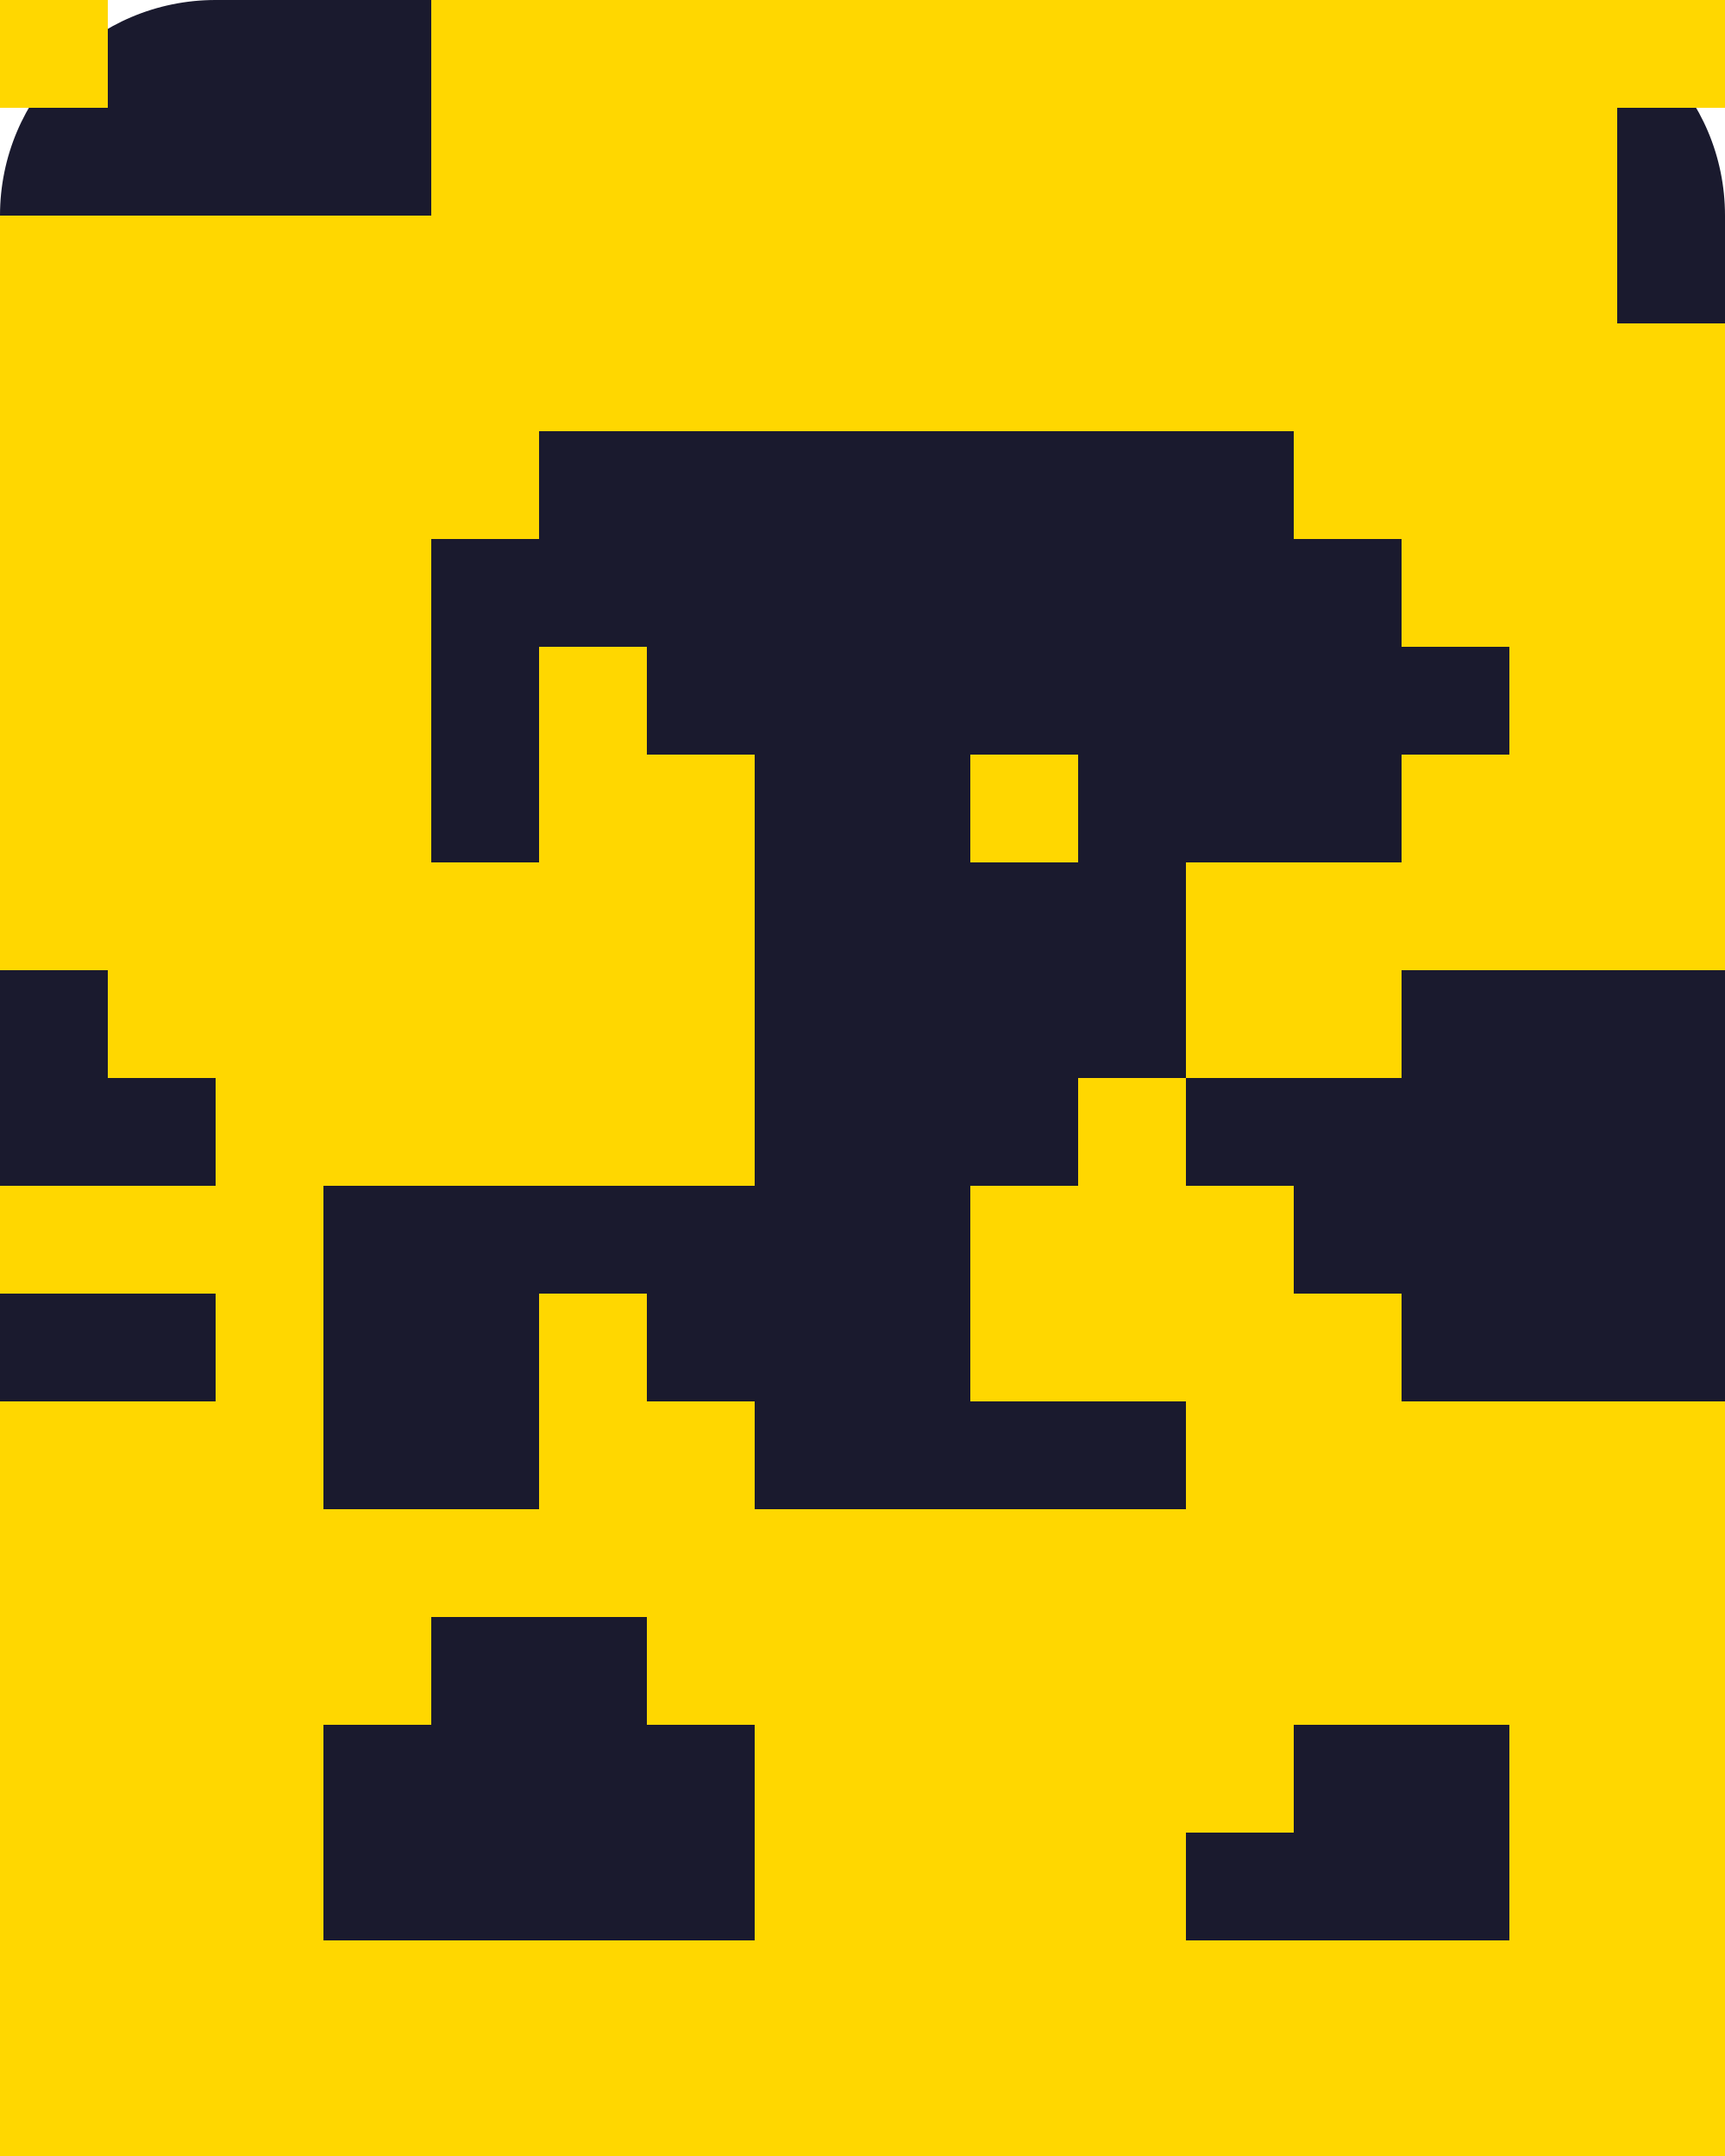
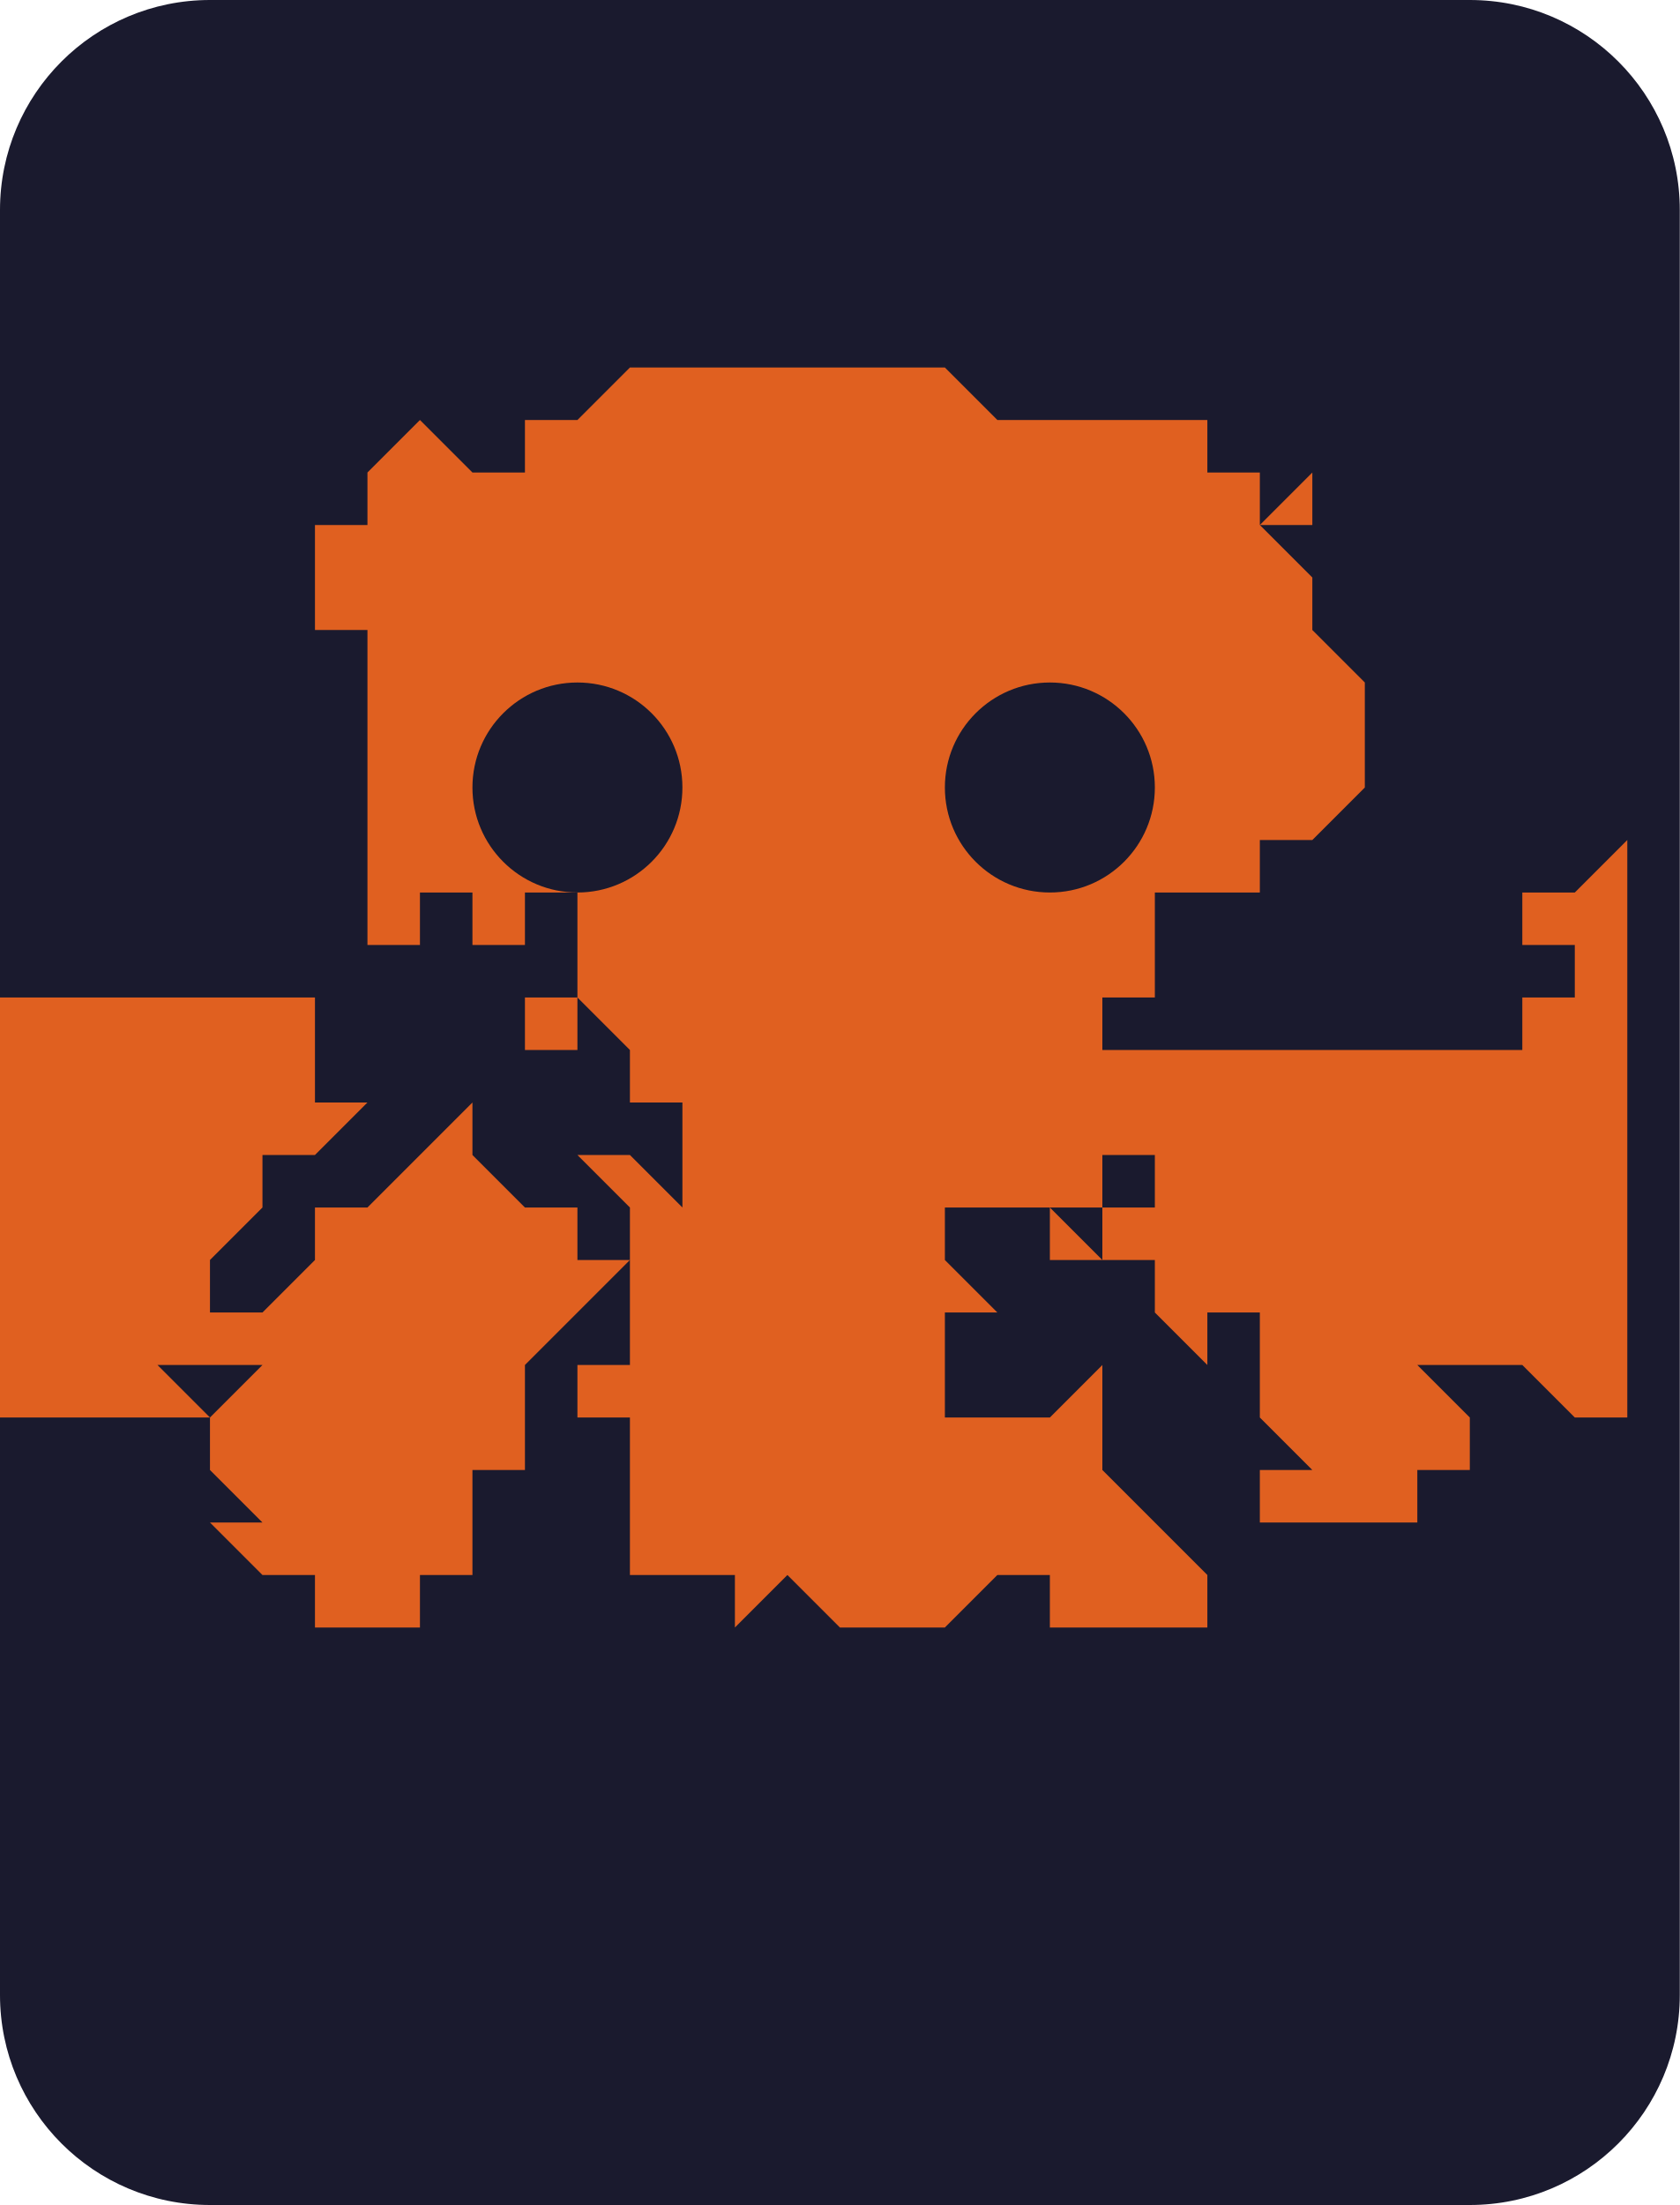
- <svg xmlns="http://www.w3.org/2000/svg" viewBox="0 0 32 40" width="32" height="40">
-   <rect width="32" height="40" fill="#1a1a2e" rx="4" />
-   <g fill="#ffd700">
-     <rect x="0" y="0" width="2" height="2" />
-     <rect x="8" y="0" width="24" height="2" />
-     <rect x="8" y="2" width="22" height="2" />
-     <rect x="0" y="4" width="30" height="2" />
-     <rect x="0" y="6" width="32" height="2" />
-     <rect x="0" y="8" width="10" height="2" />
-     <rect x="24" y="8" width="8" height="2" />
-     <rect x="0" y="10" width="8" height="2" />
-     <rect x="26" y="10" width="6" height="2" />
-     <rect x="0" y="12" width="8" height="2" />
-     <rect x="10" y="12" width="2" height="2" />
-     <rect x="28" y="12" width="4" height="2" />
-     <rect x="0" y="14" width="8" height="2" />
-     <rect x="10" y="14" width="4" height="2" />
-     <rect x="18" y="14" width="2" height="2" />
-     <rect x="26" y="14" width="6" height="2" />
-     <rect x="0" y="16" width="14" height="2" />
-     <rect x="22" y="16" width="10" height="2" />
-     <rect x="2" y="18" width="12" height="2" />
-     <rect x="22" y="18" width="4" height="2" />
-     <rect x="4" y="20" width="10" height="2" />
-     <rect x="20" y="20" width="2" height="2" />
-     <rect x="0" y="22" width="6" height="2" />
-     <rect x="18" y="22" width="6" height="2" />
-     <rect x="4" y="24" width="2" height="2" />
-     <rect x="10" y="24" width="2" height="2" />
-     <rect x="18" y="24" width="8" height="2" />
-     <rect x="0" y="26" width="6" height="2" />
-     <rect x="10" y="26" width="4" height="2" />
-     <rect x="22" y="26" width="10" height="2" />
-     <rect x="0" y="28" width="32" height="2" />
-     <rect x="0" y="30" width="8" height="2" />
-     <rect x="12" y="30" width="20" height="2" />
-     <rect x="0" y="32" width="6" height="2" />
-     <rect x="14" y="32" width="10" height="2" />
-     <rect x="28" y="32" width="4" height="2" />
-     <rect x="0" y="34" width="6" height="2" />
-     <rect x="14" y="34" width="8" height="2" />
-     <rect x="28" y="34" width="4" height="2" />
-     <rect x="0" y="36" width="32" height="2" />
-     <rect x="0" y="38" width="32" height="2" />
-   </g>
+ <svg xmlns="http://www.w3.org/2000/svg" viewBox="0 0 32 42" width="32" height="42">
+   <rect width="100%" height="100%" fill="#1a1a2e" rx="4" />
+   <path d="M14,6 L14,7 L15,7 L15,7 L15,7 L16,7 L16,7 L16,7 L16,7 L17,7 L17,7 L17,7 L18,7 L18,7 L18,7 L19,8 L19,8 L19,8 L19,8 L20,8 L20,8 L20,8 L20,7 L20,7 L20,8 L20,8 L20,8 L20,8 L21,8 L21,8 L21,8 L21,8 L21,7 L21,7 L21,8 L21,8 L22,8 L22,8 L22,8 L22,8 L22,8 L23,8 L23,8 L23,8 L23,8 L23,8 L23,8 L23,8 L23,8 L23,9 L23,9 L23,9 L23,9 L24,9 L24,9 L24,8 L24,8 L24,8 L24,9 L24,10 L24,10 L24,10 L24,10 L25,9 L25,9 L25,8 L25,8 L25,9 L25,9 L25,9 L25,9 L25,10 L24,10 L24,10 L24,10 L24,10 L25,11 L25,11 L25,11 L25,12 L26,13 L26,13 L26,14 L26,15 L26,15 L25,16 L25,16 L24,16 L24,17 L23,17 L23,17 L23,17 L22,17 L22,17 L22,18 L22,18 L22,18 L22,19 L22,19 L21,19 L21,20 L21,20 L22,20 L22,20 L23,20 L24,20 L24,20 L24,20 L25,20 L25,20 L25,20 L25,20 L25,20 L25,19 L25,19 L25,20 L26,20 L26,20 L26,20 L26,20 L26,20 L26,20 L26,20 L27,20 L27,20 L28,20 L28,20 L28,20 L28,20 L29,20 L29,20 L29,19 L29,19 L29,19 L30,19 L30,19 L30,19 L30,19 L30,19 L30,18 L30,18 L30,18 L29,18 L29,19 L29,19 L29,18 L29,18 L28,18 L29,18 L29,18 L29,17 L29,17 L29,17 L29,17 L29,17 L30,17 L30,17 L30,17 L31,16 L31,16 L31,16 L31,16 L31,16 L31,19 L31,20 L31,20 L31,20 L31,20 L31,27 L31,27 L31,27 L31,27 L30,27 L30,27 L29,26 L29,26 L29,26 L28,26 L27,26 L27,26 L28,27 L28,27 L28,27 L28,28 L28,28 L28,28 L28,28 L28,28 L28,28 L27,28 L27,29 L27,29 L27,29 L27,29 L26,29 L26,29 L26,29 L26,29 L25,29 L25,29 L25,29 L25,29 L25,29 L24,29 L24,29 L24,29 L24,28 L24,28 L24,28 L24,28 L25,28 L25,28 L25,28 L25,28 L25,28 L25,28 L25,28 L25,28 L25,28 L25,27 L25,27 L25,27 L25,28 L24,27 L24,27 L24,27 L24,27 L24,26 L24,26 L24,26 L24,26 L24,26 L24,26 L24,25 L23,25 L23,25 L23,26 L23,26 L23,25 L23,26 L22,25 L22,25 L22,25 L22,25 L22,25 L22,25 L22,25 L22,24 L22,24 L22,24 L22,24 L22,24 L22,24 L22,24 L21,24 L21,24 L21,24 L21,24 L21,24 L21,24 L21,24 L21,23 L21,23 L22,23 L22,23 L21,23 L22,23 L22,23 L22,23 L22,23 L22,23 L22,23 L22,23 L22,23 L22,22 L22,22 L22,22 L22,22 L22,22 L22,22 L22,22 L22,22 L21,22 L21,22 L21,22 L21,22 L21,22 L21,22 L21,22 L21,23 L20,23 L20,23 L20,23 L20,23 L21,24 L21,24 L21,24 L20,24 L21,24 L21,24 L20,24 L20,24 L20,23 L20,23 L20,23 L20,23 L20,23 L19,23 L19,23 L19,23 L19,23 L19,23 L19,23 L19,23 L19,23 L19,23 L19,23 L18,23 L18,23 L18,24 L18,24 L18,24 L18,24 L19,25 L19,25 L18,25 L18,25 L18,25 L18,25 L18,25 L18,25 L18,26 L18,26 L18,26 L18,26 L17,26 L18,26 L18,27 L18,27 L18,27 L18,27 L19,27 L19,27 L19,27 L19,27 L19,27 L20,27 L20,27 L20,27 L20,28 L20,28 L20,28 L20,27 L20,27 L20,27 L20,27 L20,27 L21,26 L21,26 L21,26 L21,27 L21,27 L21,27 L21,28 L21,28 L22,29 L22,29 L23,30 L23,31 L24,31 L23,31 L23,31 L23,31 L22,31 L22,31 L22,31 L22,31 L22,31 L22,31 L22,31 L21,31 L21,31 L21,31 L21,31 L21,31 L21,31 L21,31 L21,31 L21,31 L20,31 L20,31 L20,31 L20,31 L20,30 L20,30 L20,30 L20,30 L20,30 L20,30 L20,30 L20,29 L20,29 L20,30 L19,30 L19,30 L19,30 L19,30 L19,30 L19,30 L18,31 L18,31 L18,30 L18,30 L18,31 L18,31 L18,31 L17,31 L17,31 L17,31 L17,31 L17,31 L17,31 L17,31 L17,31 L17,31 L17,31 L16,31 L16,31 L16,31 L16,31 L16,31 L16,31 L16,31 L16,31 L16,31 L16,31 L16,31 L15,30 L15,30 L15,30 L15,30 L15,30 L15,30 L14,31 L14,30 L14,30 L14,30 L14,30 L14,30 L14,31 L14,31 L14,31 L14,30 L14,30 L14,30 L14,30 L14,30 L14,30 L13,30 L13,30 L13,31 L13,30 L13,30 L13,30 L13,30 L13,30 L13,30 L13,30 L13,30 L13,30 L13,30 L12,30 L12,30 L13,30 L13,30 L12,30 L12,30 L12,30 L12,30 L12,30 L12,29 L12,29 L12,28 L12,28 L12,28 L12,28 L12,28 L12,28 L12,28 L12,28 L12,28 L12,27 L12,27 L12,27 L11,27 L11,27 L11,26 L11,26 L12,26 L12,26 L12,25 L12,25 L12,25 L12,24 L12,24 L12,24 L12,24 L12,24 L11,25 L11,25 L11,25 L11,25 L10,26 L10,27 L10,27 L10,27 L10,28 L9,28 L9,28 L9,29 L9,29 L9,29 L9,29 L9,30 L8,30 L8,30 L8,30 L8,31 L7,31 L7,31 L7,31 L7,31 L7,31 L6,31 L6,31 L6,31 L6,31 L6,31 L6,31 L6,30 L6,30 L6,30 L5,30 L5,30 L5,30 L5,30 L5,30 L5,30 L5,30 L5,30 L5,30 L5,30 L5,30 L4,29 L4,29 L5,29 L5,29 L4,28 L4,28 L4,27 L4,27 L4,27 L5,26 L5,26 L5,26 L4,26 L3,26 L3,26 L3,26 L4,27 L3,27 L3,27 L3,27 L3,27 L2,27 L2,27 L2,27 L2,27 L1,27 L1,27 L1,27 L0,27 L0,26 L0,26 L0,19 L0,19 L1,19 L1,19 L2,19 L2,19 L2,19 L3,19 L3,19 L3,19 L4,19 L4,19 L5,19 L5,19 L5,19 L5,19 L6,19 L6,19 L6,19 L6,19 L6,20 L7,20 L7,20 L6,20 L6,21 L6,21 L7,21 L7,21 L7,21 L7,21 L7,21 L6,22 L6,22 L6,22 L6,22 L6,22 L6,22 L5,22 L5,23 L5,23 L5,23 L5,23 L5,23 L5,23 L4,24 L4,24 L4,24 L4,25 L4,25 L4,25 L4,25 L5,25 L5,25 L5,25 L5,25 L6,24 L6,24 L6,23 L7,23 L7,23 L7,23 L8,22 L8,22 L9,21 L9,21 L9,21 L9,21 L9,21 L9,21 L9,22 L9,22 L9,22 L9,22 L9,22 L9,22 L10,23 L10,23 L10,23 L10,23 L10,23 L10,23 L10,23 L10,23 L10,23 L11,23 L11,23 L11,23 L11,23 L11,23 L11,23 L11,24 L11,24 L11,24 L11,24 L11,24 L11,24 L11,24 L11,24 L12,24 L12,24 L12,24 L12,23 L12,23 L12,23 L12,23 L12,24 L12,23 L12,23 L12,23 L12,23 L12,23 L12,23 L12,23 L12,23 L12,22 L12,22 L12,22 L12,22 L12,22 L12,23 L12,23 L12,23 L12,23 L11,22 L11,22 L11,23 L11,23 L11,23 L11,23 L11,23 L11,23 L11,22 L11,22 L11,22 L11,22 L11,22 L11,22 L11,22 L12,22 L12,22 L12,22 L12,22 L12,22 L13,23 L13,23 L13,23 L13,22 L13,22 L14,22 L14,22 L14,22 L14,22 L14,22 L14,22 L13,22 L13,21 L13,21 L13,21 L12,21 L12,21 L12,21 L12,21 L12,20 L12,21 L12,21 L12,21 L12,20 L12,20 L12,20 L12,20 L12,20 L12,20 L11,19 L11,19 L11,20 L11,20 L10,20 L10,19 L11,19 L11,19 L11,19 L11,18 L11,18 L11,18 L11,17 L11,17 L11,17 L11,17 L11,17 L11,17 L11,16 L12,16 L12,16 L11,16 L11,16 L11,16 L11,16 L11,17 L10,17 L10,17 L10,17 L10,17 L10,17 L10,18 L9,18 L9,18 L9,18 L9,17 L8,17 L8,17 L8,17 L8,17 L8,17 L8,17 L8,17 L8,17 L8,18 L8,18 L7,18 L7,18 L7,18 L7,17 L7,16 L7,16 L7,16 L7,15 L7,14 L7,14 L7,13 L7,13 L7,13 L7,12 L7,12 L7,12 L7,12 L7,12 L6,12 L6,12 L6,11 L6,11 L6,11 L6,10 L6,10 L7,10 L7,10 L7,10 L7,10 L7,10 L7,10 L7,10 L7,10 L7,10 L7,9 L7,9 L7,9 L8,8 L8,8 L8,8 L8,8 L9,9 L9,9 L9,9 L9,9 L9,9 L9,9 L9,9 L9,9 L10,9 L10,9 L10,9 L10,8 L11,8 L11,8 L11,8 L11,8 L11,8 L12,7 L12,7 L13,7 L13,7 L13,7 L13,7 L13,7 L14,7 Z" fill="#e06020" />
+   <circle cx="11" cy="15" r="2" fill="#1a1a2e" />
+   <circle cx="20" cy="15" r="2" fill="#1a1a2e" />
</svg>
